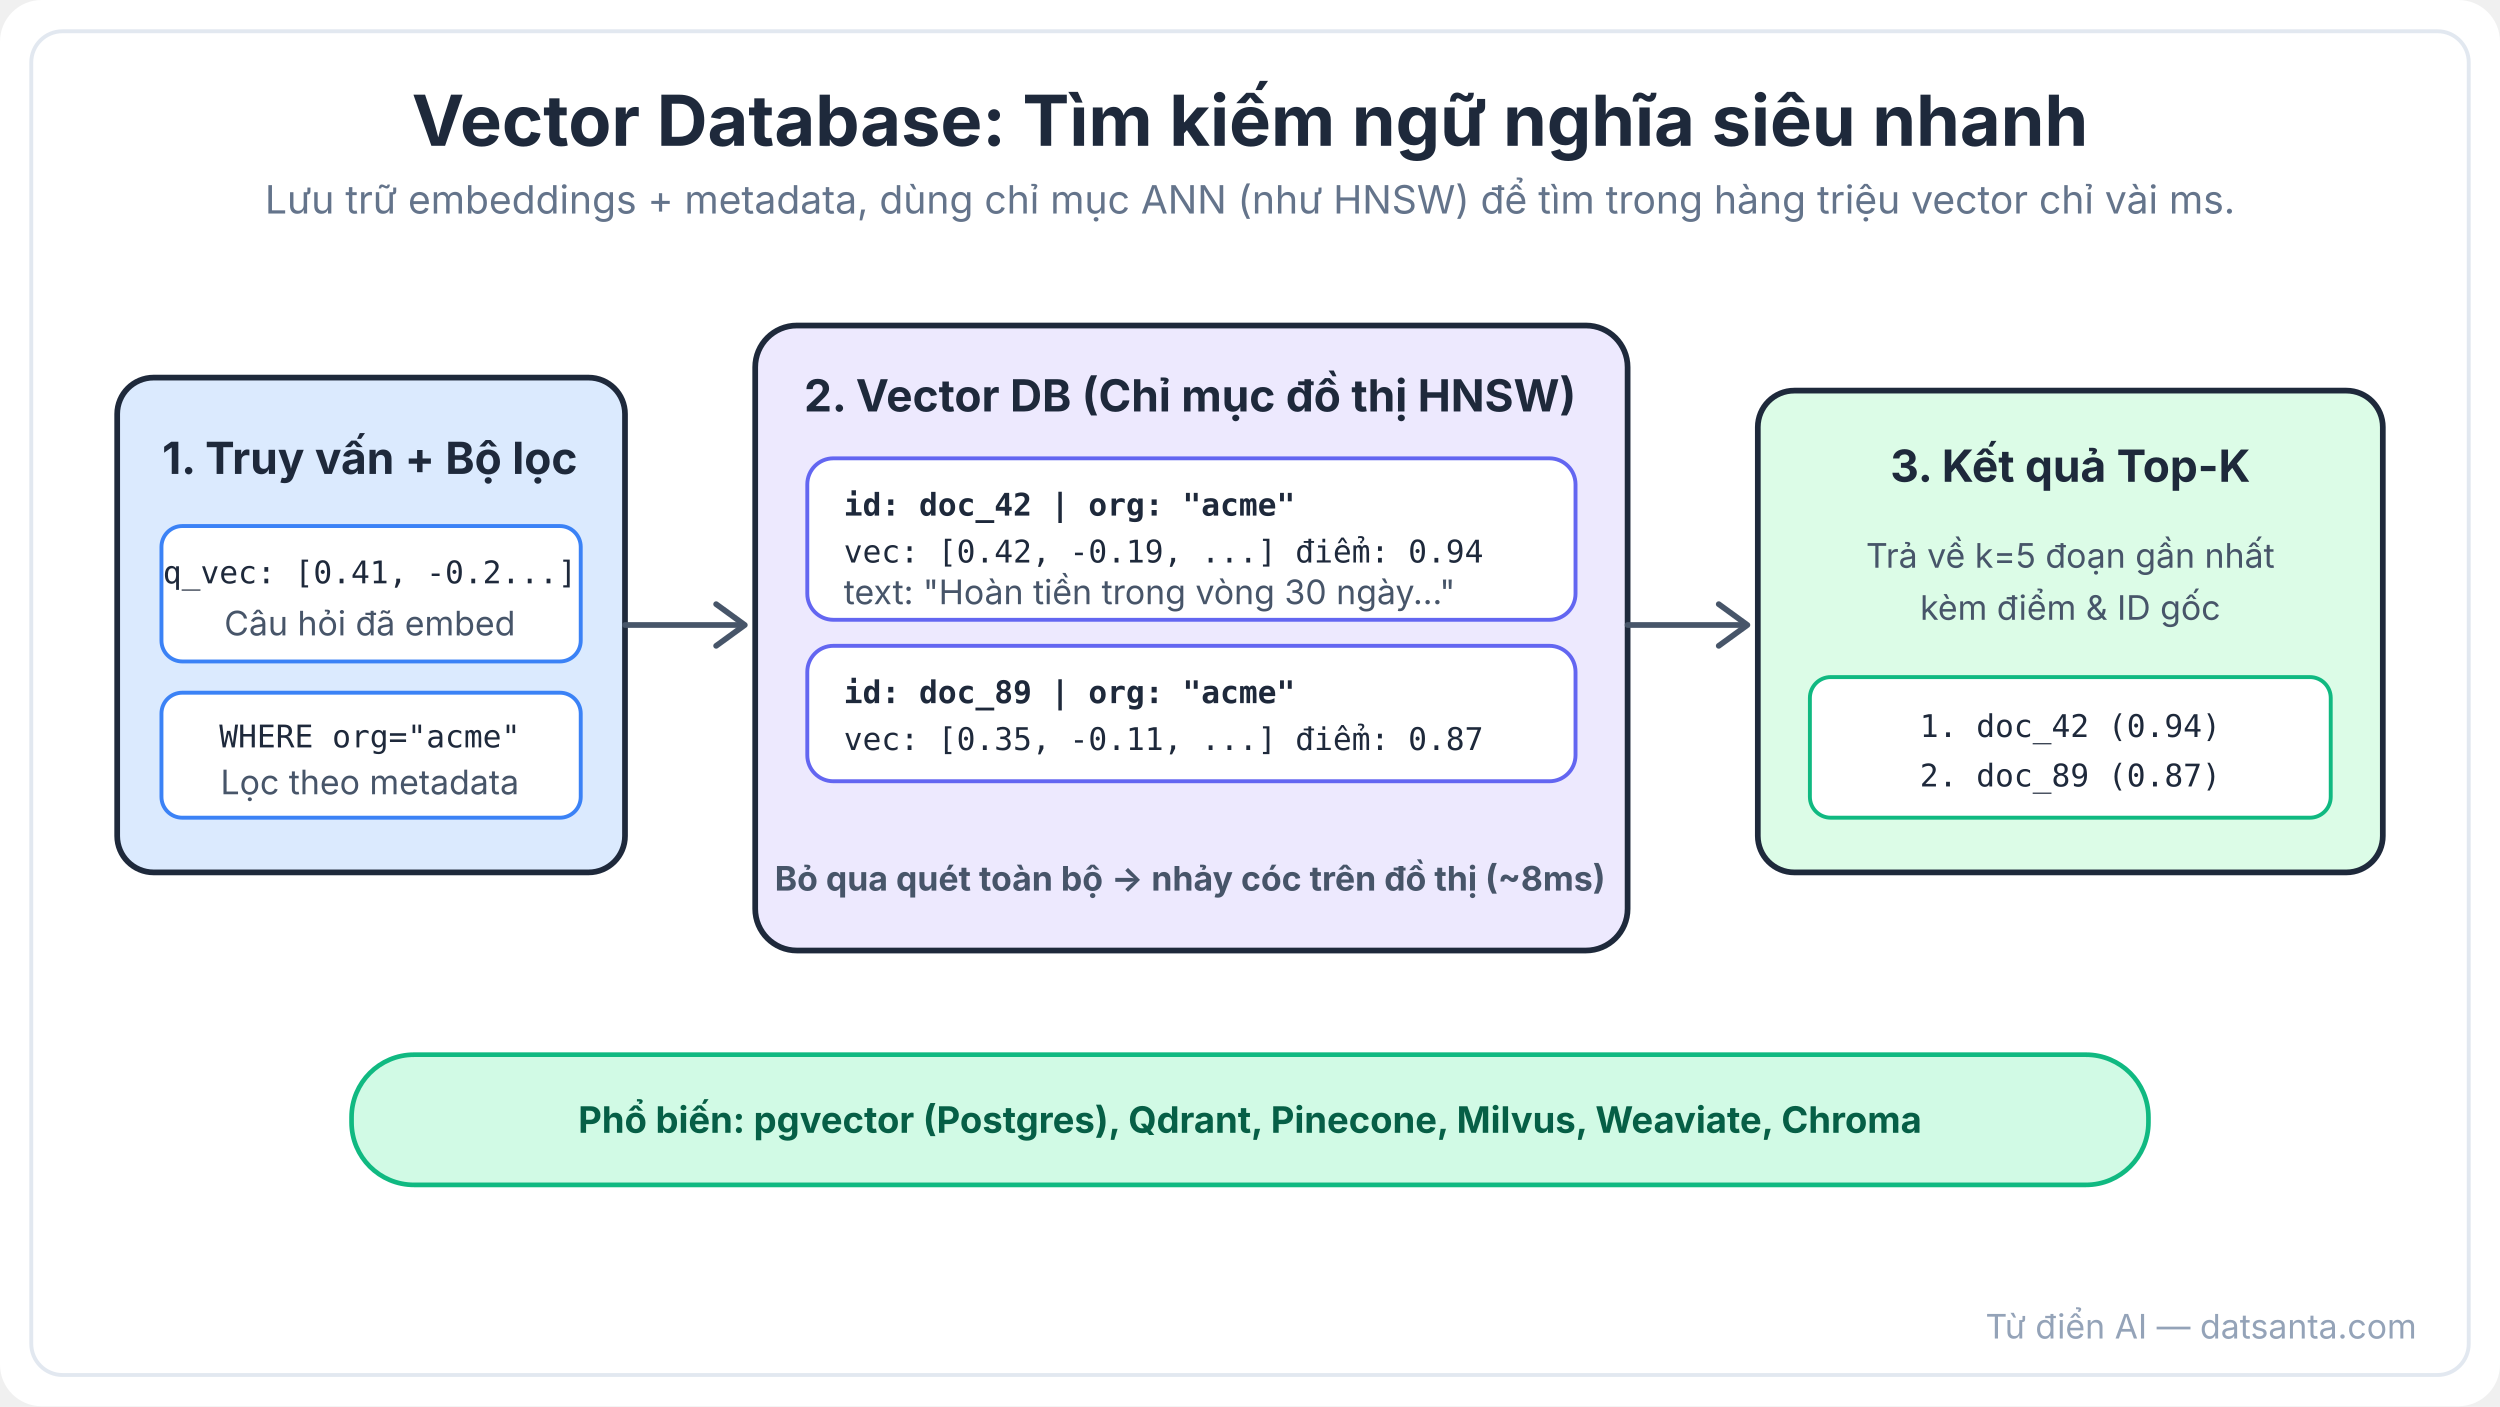
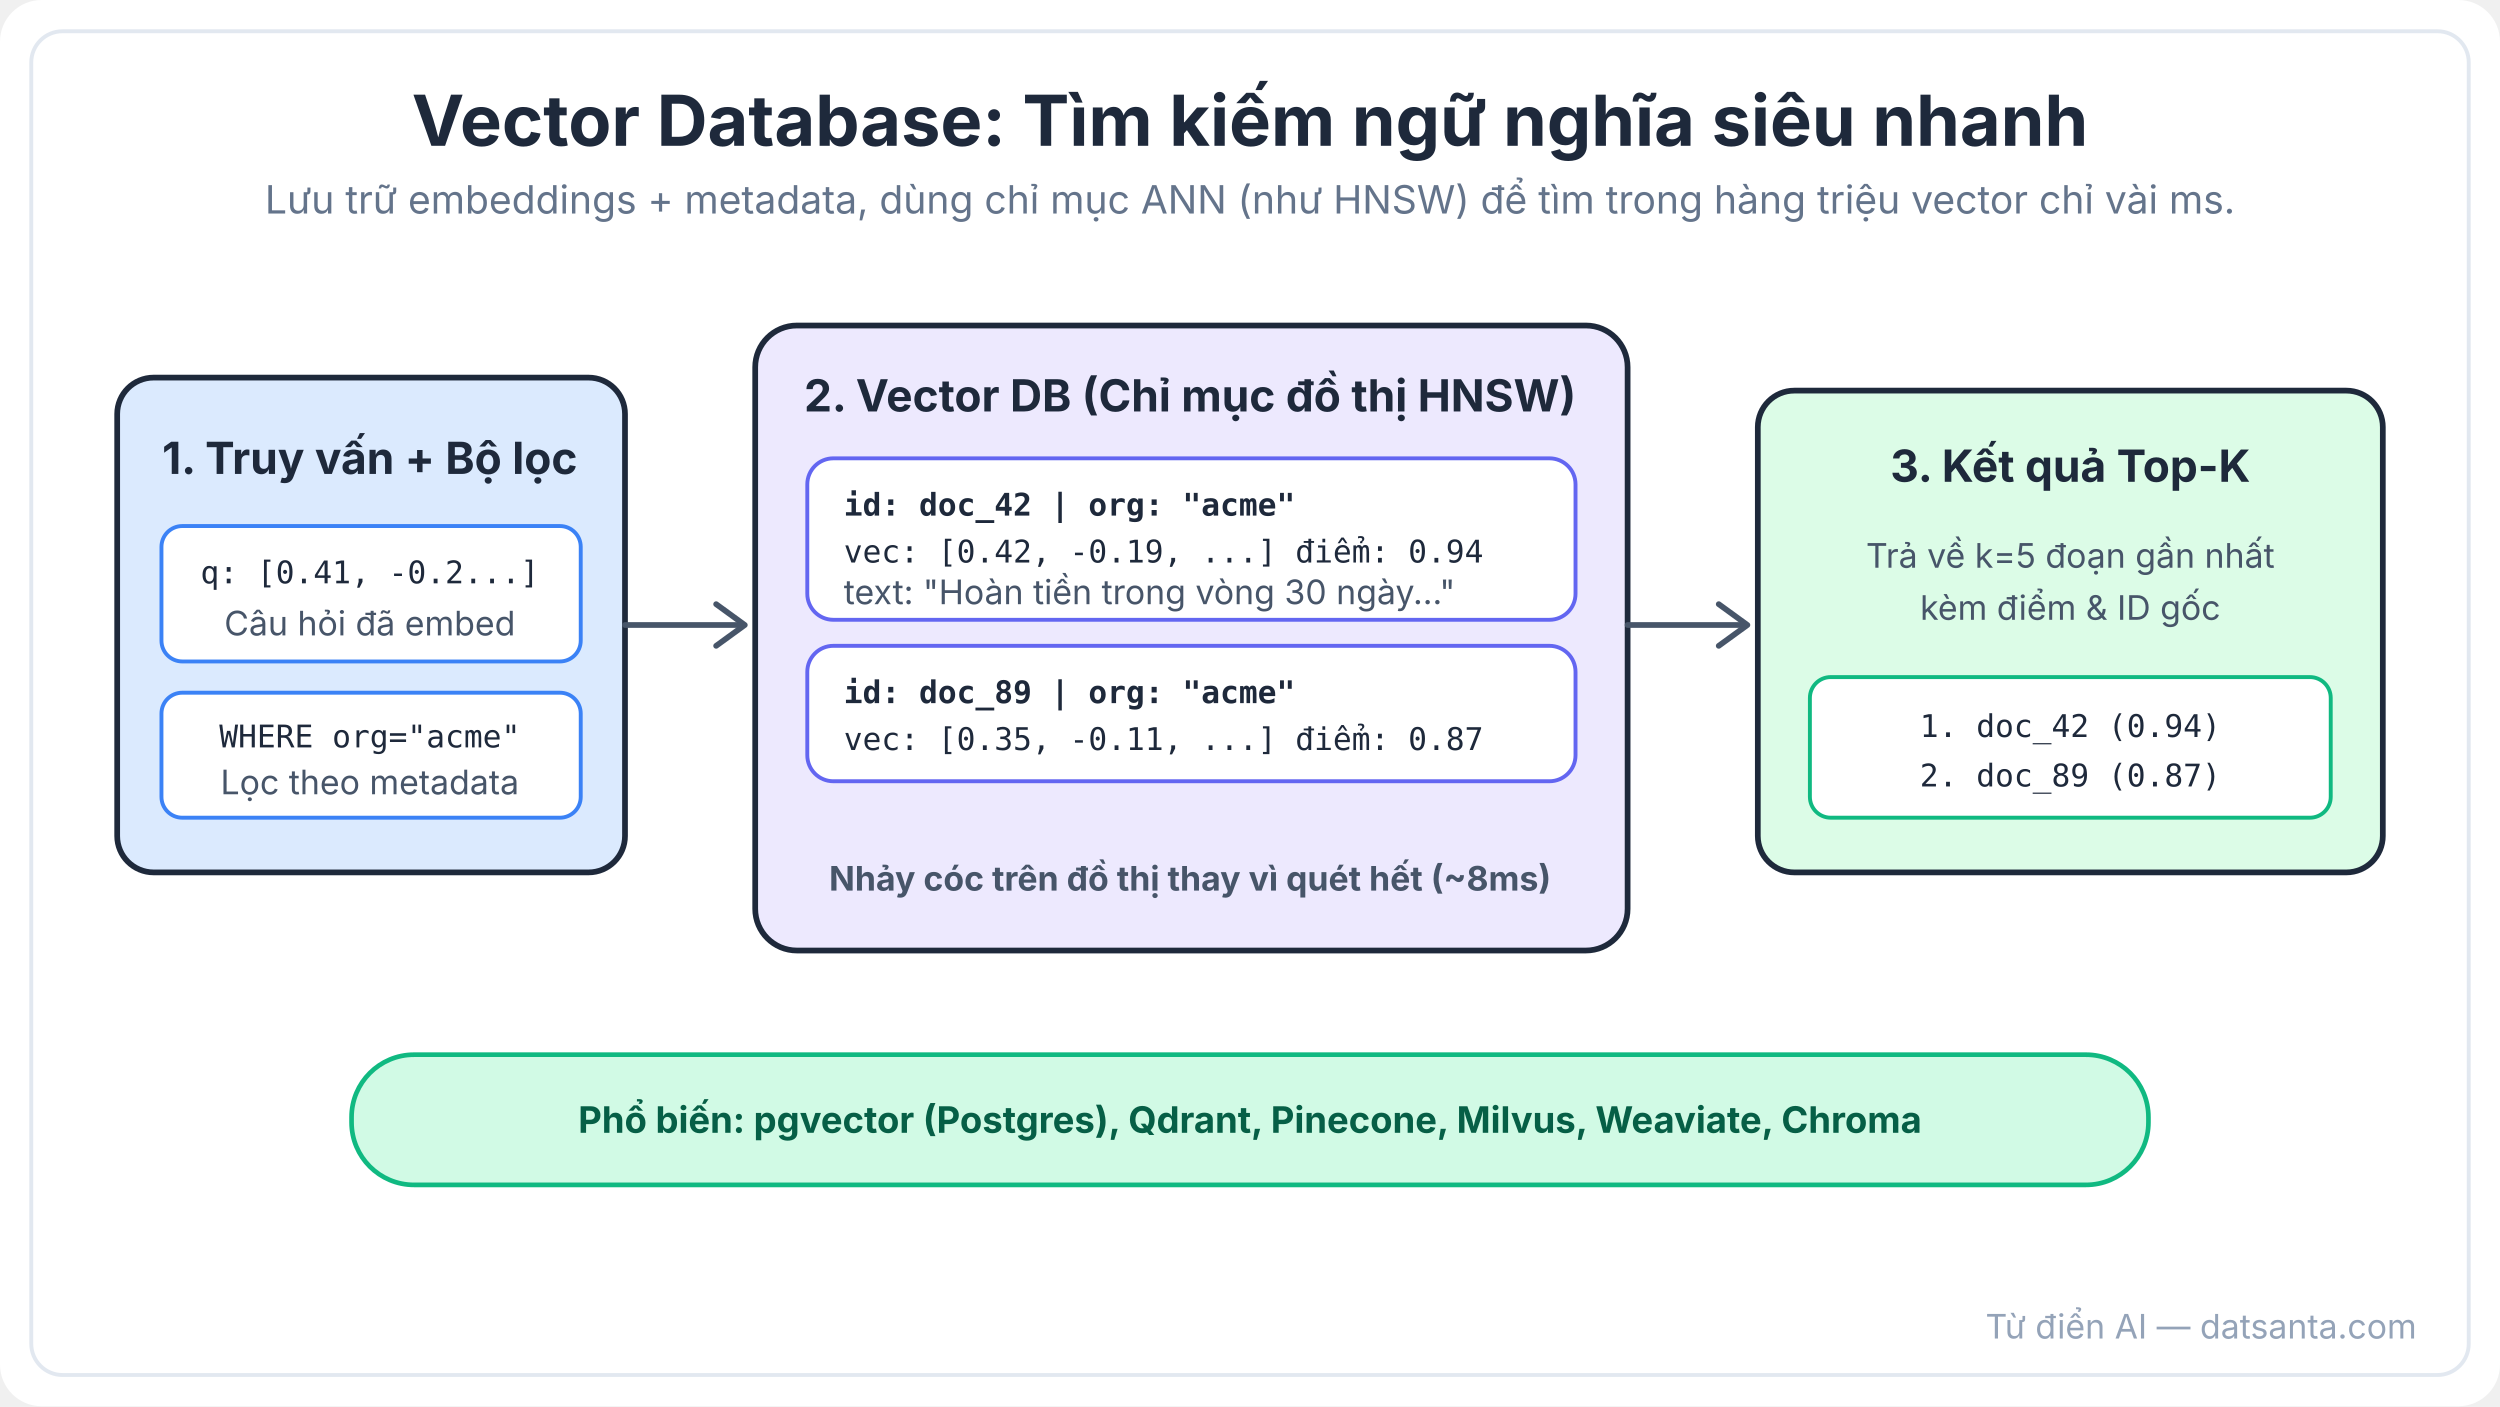
<svg xmlns="http://www.w3.org/2000/svg" viewBox="0 0 960 540" width="960" height="540" role="img" aria-label="Cơ sở dữ liệu Vector Database">
  <defs>
    <style>
      .bg { fill: #ffffff; }
      .title { font-family: "Virgil", "Segoe Print", system-ui, -apple-system, sans-serif; font-size: 27px; font-weight: 700; fill: #1e293b; }
      .subtitle { font-family: system-ui, -apple-system, sans-serif; font-size: 15px; fill: #64748b; }
      .box-title { font-family: system-ui, -apple-system, sans-serif; font-size: 17px; font-weight: 700; fill: #1e293b; }
      .box-sub { font-family: system-ui, -apple-system, sans-serif; font-size: 13px; fill: #475569; }
      .mono { font-family: ui-monospace, SFMono-Regular, Menlo, monospace; font-size: 12px; fill: #1e293b; }
      .badge { font-family: system-ui, -apple-system, sans-serif; font-size: 14px; font-weight: 700; fill: #065f46; }
      .footer { font-family: system-ui, -apple-system, sans-serif; font-size: 13px; fill: #94a3b8; }
      .stroke-main { stroke: #1e293b; stroke-width: 2.2; stroke-linecap: round; stroke-linejoin: round; }
      .arrow { stroke: #475569; stroke-width: 2.2; fill: none; stroke-linecap: round; stroke-linejoin: round; }
    </style>
  </defs>
  <rect class="bg" x="0" y="0" width="960" height="540" rx="16" />
  <rect x="12" y="12" width="936" height="516" rx="12" fill="none" stroke="#e2e8f0" stroke-width="1.5" />
  <text class="title" x="480" y="56" text-anchor="middle">Vector Database: Tìm kiếm ngữ nghĩa siêu nhanh</text>
  <text class="subtitle" x="480" y="82" text-anchor="middle">Lưu trữ embeddings + metadata, dùng chỉ mục ANN (như HNSW) để tìm trong hàng triệu vector chỉ vài ms.</text>
  <rect x="45" y="145" width="195" height="190" rx="14" fill="#dbeafe" class="stroke-main" />
  <text class="box-title" x="142" y="182" text-anchor="middle">1. Truy vấn + Bộ lọc</text>
  <rect x="62" y="202" width="161" height="52" rx="8" fill="#ffffff" stroke="#3b82f6" stroke-width="1.5" />
-   <text class="mono" x="142" y="224" text-anchor="middle">q_vec: [0.41, -0.2...]</text>
+   <text class="mono" x="142" y="224" text-anchor="middle">q: [0.41, -0.2...]</text>
  <text class="box-sub" x="142" y="244" text-anchor="middle">Câu hỏi đã embed</text>
  <rect x="62" y="266" width="161" height="48" rx="8" fill="#ffffff" stroke="#3b82f6" stroke-width="1.5" />
  <text class="mono" x="142" y="287" text-anchor="middle">WHERE org="acme"</text>
  <text class="box-sub" x="142" y="305" text-anchor="middle">Lọc theo metadata</text>
  <line class="arrow" x1="240" y1="240" x2="285" y2="240" />
  <polyline class="arrow" points="275,232 286,240 275,248" />
  <rect x="290" y="125" width="335" height="240" rx="16" fill="#ede9fe" class="stroke-main" />
  <text class="box-title" x="457" y="158" text-anchor="middle">2. Vector DB (Chỉ mục đồ thị HNSW)</text>
  <rect x="310" y="176" width="295" height="62" rx="10" fill="#ffffff" stroke="#6366f1" stroke-width="1.5" />
  <text class="mono" x="324" y="198" font-weight="700">id: doc_42 | org: "acme"</text>
  <text class="mono" x="324" y="216">vec: [0.42, -0.19, ...]  điểm: 0.94</text>
  <text class="box-sub" x="324" y="232">text: "Hoàn tiền trong vòng 30 ngày..."</text>
  <rect x="310" y="248" width="295" height="52" rx="10" fill="#ffffff" stroke="#6366f1" stroke-width="1.5" />
  <text class="mono" x="324" y="270" font-weight="700">id: doc_89 | org: "acme"</text>
  <text class="mono" x="324" y="288">vec: [0.35, -0.11, ...]  điểm: 0.87</text>
-   <text class="box-sub" x="457" y="342" text-anchor="middle" font-weight="700">Bỏ qua quét toàn bộ → nhảy cóc trên đồ thị (~8ms)</text>
+   <text class="box-sub" x="457" y="342" text-anchor="middle" font-weight="700">Nhảy cóc trên đồ thị thay vì quét hết (~8ms)</text>
  <line class="arrow" x1="625" y1="240" x2="670" y2="240" />
  <polyline class="arrow" points="660,232 671,240 660,248" />
  <rect x="675" y="150" width="240" height="185" rx="14" fill="#dcfce7" class="stroke-main" />
  <text class="box-title" x="795" y="185" text-anchor="middle">3. Kết quả Top-K</text>
  <text class="box-sub" x="795" y="218" text-anchor="middle">Trả về k=5 đoạn gần nhất</text>
  <text class="box-sub" x="795" y="238" text-anchor="middle">kèm điểm &amp; ID gốc</text>
  <rect x="695" y="260" width="200" height="54" rx="8" fill="#ffffff" stroke="#10b981" stroke-width="1.5" />
  <text class="mono" x="795" y="283" text-anchor="middle">1. doc_42 (0.94)</text>
  <text class="mono" x="795" y="302" text-anchor="middle">2. doc_89 (0.87)</text>
  <rect x="135" y="405" width="690" height="50" rx="24" fill="#d1fae5" stroke="#10b981" stroke-width="1.8" />
  <text class="badge" x="480" y="435" text-anchor="middle">Phổ biến: pgvector (Postgres), Qdrant, Pinecone, Milvus, Weaviate, Chroma</text>
  <text class="footer" x="928" y="514" text-anchor="end">Từ điển AI — datsanta.com</text>
</svg>
